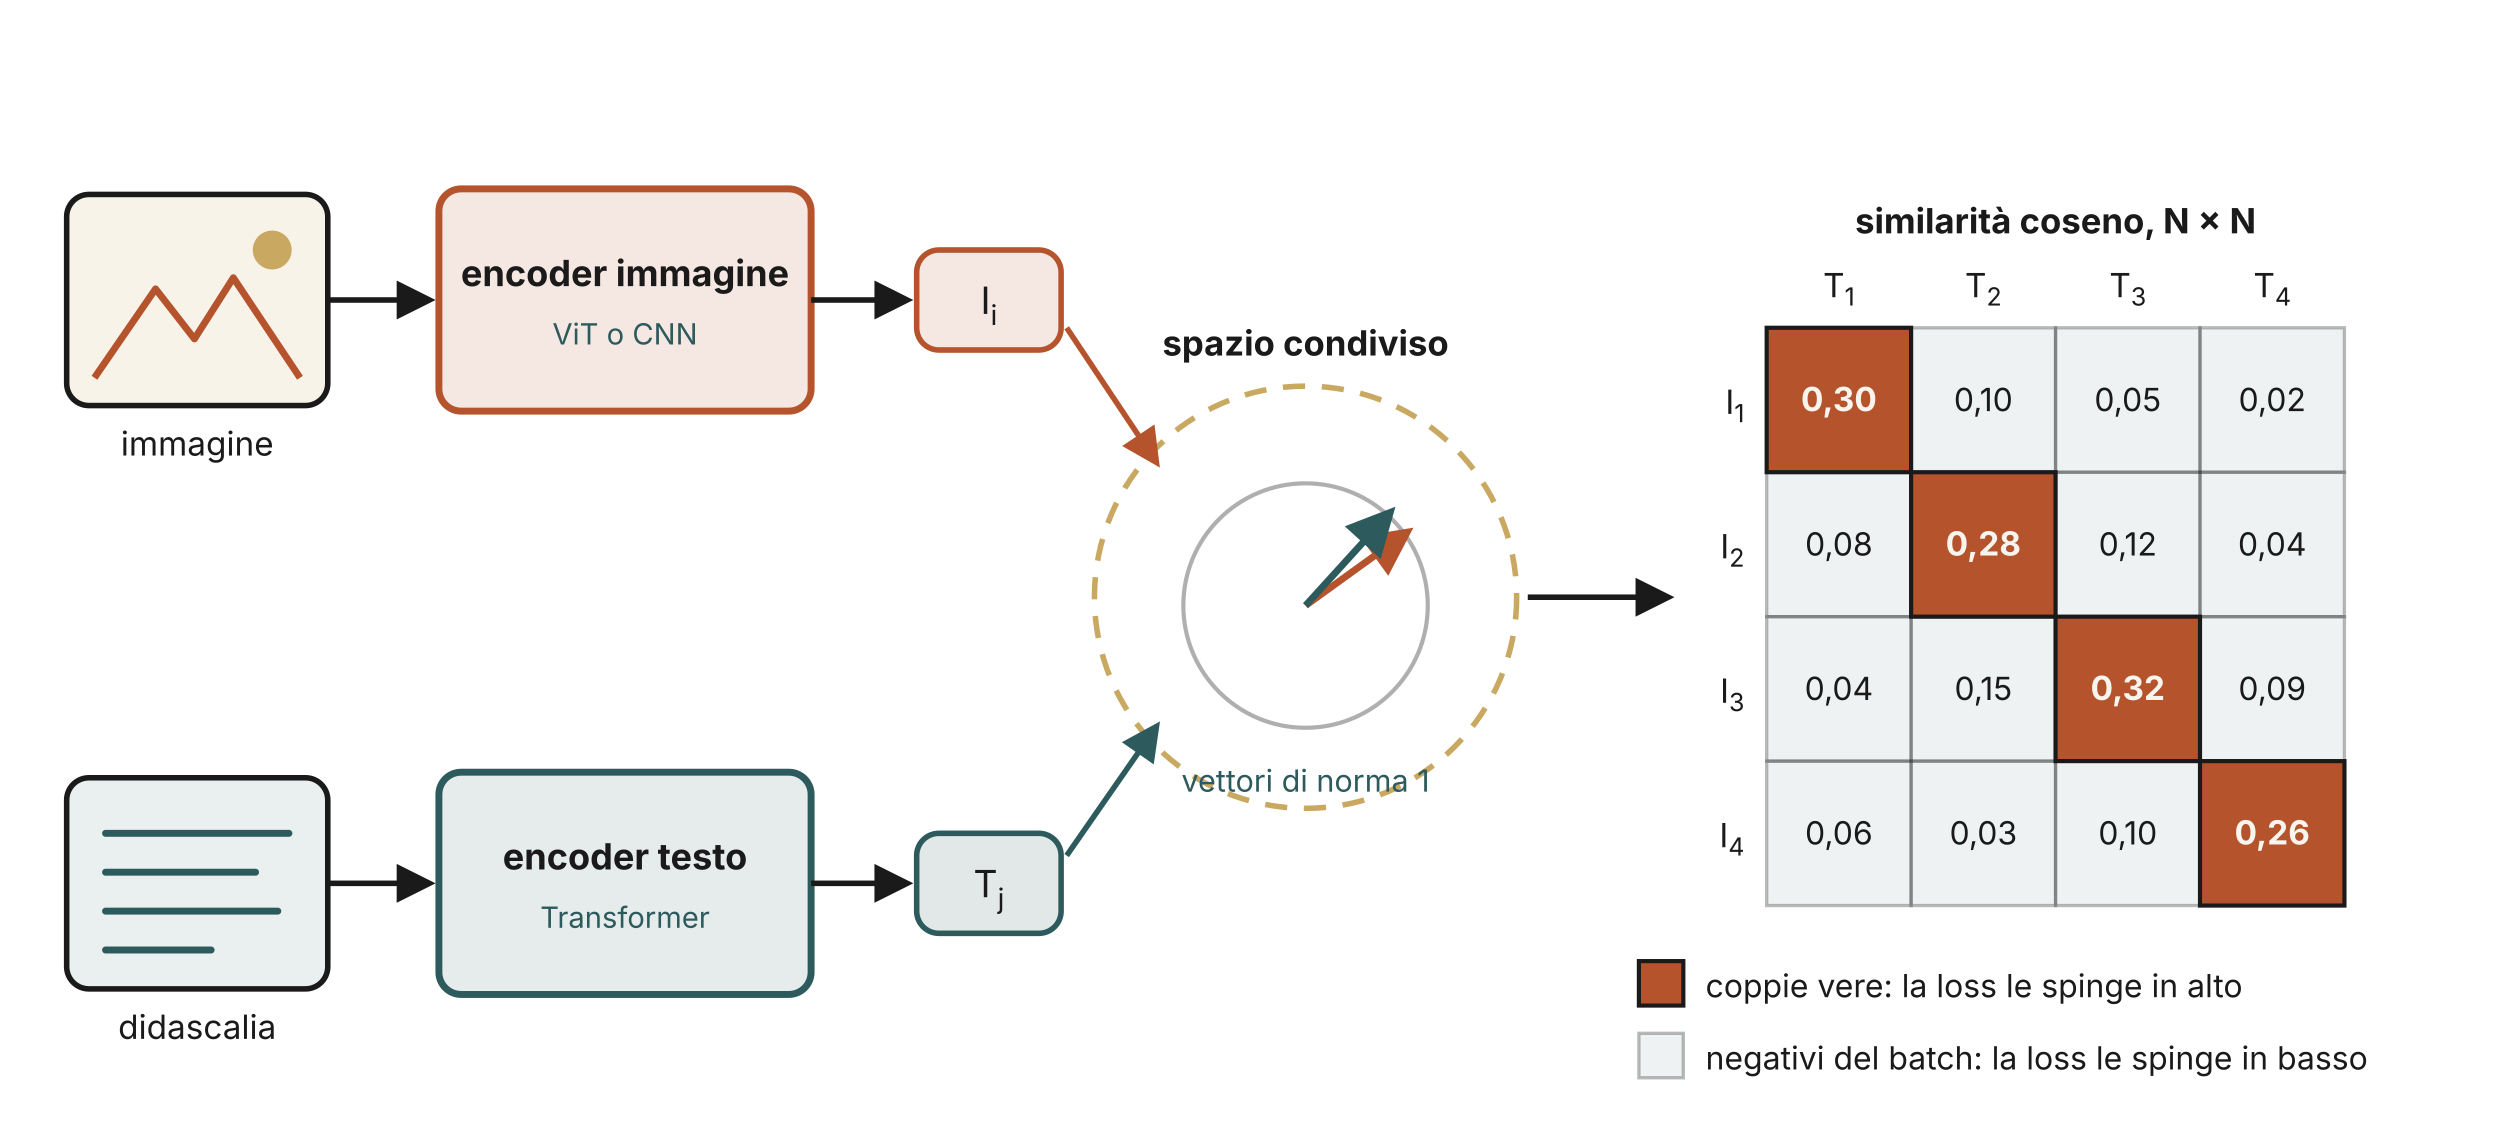
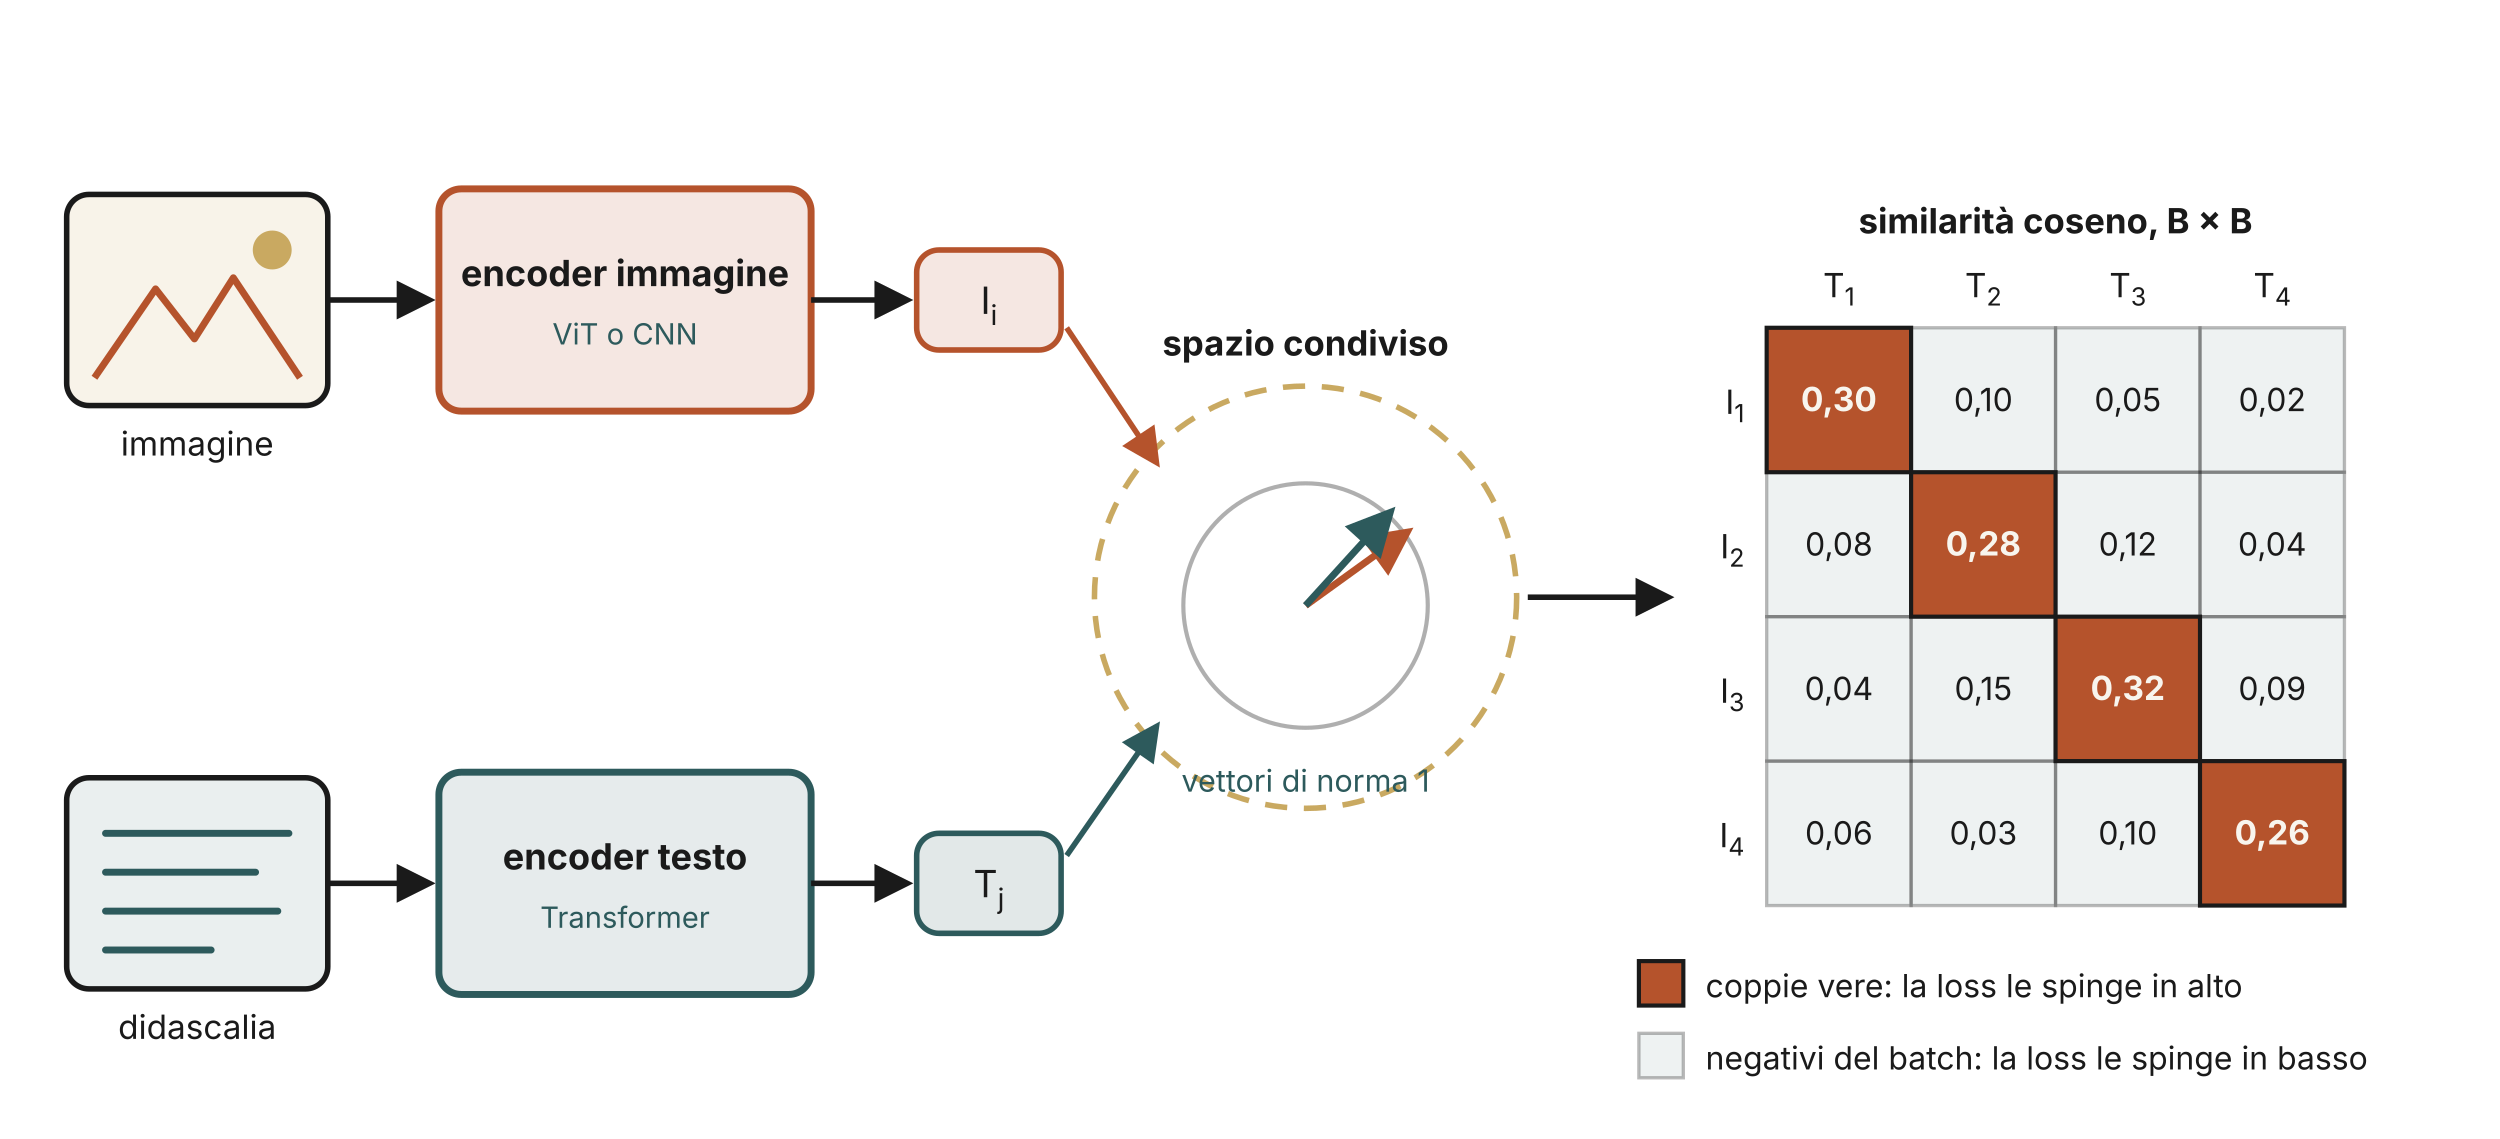
<svg xmlns="http://www.w3.org/2000/svg" viewBox="0 0 900 410" role="img" aria-label="A sinistra due torri: un'immagine entra nell'encoder immagine e una didascalia entra nell'encoder testo; ciascuno produce un vettore normalizzato. Le due frecce convergono in uno spazio condiviso, disegnato come una sfera unitaria su cui i due vettori sono vicini. A destra una matrice quattro per quattro di similarita coseno fra le quattro immagini e le quattro didascalie del batch: le celle della diagonale, che sono le coppie vere, sono piene di terracotta e portano i valori piu alti; tutte le altre celle, i negativi, sono chiare e portano valori bassi.">
  <defs>
    <marker id="fr-vlm" viewBox="0 0 10 10" refX="8" refY="5" markerWidth="7" markerHeight="7" orient="auto-start-reverse">
      <path d="M0,0 L10,5 L0,10 z" fill="#1A1A1A" />
    </marker>
    <marker id="fr-vlm-t" viewBox="0 0 10 10" refX="8" refY="5" markerWidth="7" markerHeight="7" orient="auto-start-reverse">
      <path d="M0,0 L10,5 L0,10 z" fill="#B5532C" />
    </marker>
    <marker id="fr-vlm-v" viewBox="0 0 10 10" refX="8" refY="5" markerWidth="7" markerHeight="7" orient="auto-start-reverse">
      <path d="M0,0 L10,5 L0,10 z" fill="#2D5A5C" />
    </marker>
  </defs>
  <rect x="24" y="70" width="94" height="76" rx="8" fill="#C9A961" fill-opacity="0.14" stroke="#1A1A1A" stroke-width="2" />
  <circle cx="98" cy="90" r="7" fill="#C9A961" />
  <polyline points="34,136 56,104 70,122 84,100 108,136" fill="none" stroke="#B5532C" stroke-width="2.5" stroke-linejoin="round" />
  <text x="71" y="164" text-anchor="middle" font-family="Inter, sans-serif" font-size="12" fill="#1A1A1A">immagine</text>
  <line x1="118" y1="108" x2="154" y2="108" stroke="#1A1A1A" stroke-width="2" marker-end="url(#fr-vlm)" />
  <rect x="158" y="68" width="134" height="80" rx="8" fill="#B5532C" fill-opacity="0.14" stroke="#B5532C" stroke-width="2.5" />
  <text x="225" y="103" text-anchor="middle" font-family="Inter, sans-serif" font-size="13" font-weight="700" fill="#1A1A1A">encoder immagine</text>
  <text x="225" y="124" text-anchor="middle" font-family="Inter, sans-serif" font-size="10.5" fill="#2D5A5C">ViT o CNN</text>
  <line x1="292" y1="108" x2="326" y2="108" stroke="#1A1A1A" stroke-width="2" marker-end="url(#fr-vlm)" />
  <rect x="330" y="90" width="52" height="36" rx="8" fill="#B5532C" fill-opacity="0.14" stroke="#B5532C" stroke-width="2" />
  <text x="356" y="113" text-anchor="middle" font-family="Inter, sans-serif" font-size="13.5" fill="#1A1A1A">I<tspan dy="4" font-size="10">i</tspan>
  </text>
  <rect x="24" y="280" width="94" height="76" rx="8" fill="#2D5A5C" fill-opacity="0.10" stroke="#1A1A1A" stroke-width="2" />
  <g stroke="#2D5A5C" stroke-width="2.5" stroke-linecap="round">
    <line x1="38" y1="300" x2="104" y2="300" />
    <line x1="38" y1="314" x2="92" y2="314" />
    <line x1="38" y1="328" x2="100" y2="328" />
    <line x1="38" y1="342" x2="76" y2="342" />
  </g>
  <text x="71" y="374" text-anchor="middle" font-family="Inter, sans-serif" font-size="12" fill="#1A1A1A">didascalia</text>
  <line x1="118" y1="318" x2="154" y2="318" stroke="#1A1A1A" stroke-width="2" marker-end="url(#fr-vlm)" />
  <rect x="158" y="278" width="134" height="80" rx="8" fill="#2D5A5C" fill-opacity="0.12" stroke="#2D5A5C" stroke-width="2.5" />
  <text x="225" y="313" text-anchor="middle" font-family="Inter, sans-serif" font-size="13" font-weight="700" fill="#1A1A1A">encoder testo</text>
  <text x="225" y="334" text-anchor="middle" font-family="Inter, sans-serif" font-size="10.5" fill="#2D5A5C">Transformer</text>
  <line x1="292" y1="318" x2="326" y2="318" stroke="#1A1A1A" stroke-width="2" marker-end="url(#fr-vlm)" />
  <rect x="330" y="300" width="52" height="36" rx="8" fill="#2D5A5C" fill-opacity="0.14" stroke="#2D5A5C" stroke-width="2" />
  <text x="356" y="323" text-anchor="middle" font-family="Inter, sans-serif" font-size="13.5" fill="#1A1A1A">T<tspan dy="4" font-size="10">j</tspan>
  </text>
  <text x="470" y="128" text-anchor="middle" font-family="Inter, sans-serif" font-size="12.5" font-weight="700" fill="#1A1A1A">spazio condiviso</text>
  <circle cx="470" cy="215" r="76" fill="none" stroke="#C9A961" stroke-width="2" stroke-dasharray="8 6" />
  <line x1="384" y1="118" x2="416" y2="166" stroke="#B5532C" stroke-width="2" marker-end="url(#fr-vlm-t)" />
  <line x1="384" y1="308" x2="416" y2="262" stroke="#2D5A5C" stroke-width="2" marker-end="url(#fr-vlm-v)" />
  <circle cx="470" cy="218" r="44" fill="none" stroke="#1A1A1A" stroke-width="1.5" stroke-opacity="0.35" />
  <line x1="470" y1="218" x2="506" y2="192" stroke="#B5532C" stroke-width="2.5" marker-end="url(#fr-vlm-t)" />
  <line x1="470" y1="218" x2="500" y2="185" stroke="#2D5A5C" stroke-width="2.5" marker-end="url(#fr-vlm-v)" />
  <text x="470" y="285" text-anchor="middle" font-family="Inter, sans-serif" font-size="11" fill="#2D5A5C">vettori di norma 1</text>
  <line x1="550" y1="215" x2="600" y2="215" stroke="#1A1A1A" stroke-width="2" marker-end="url(#fr-vlm)" />
-   <text x="740" y="84" text-anchor="middle" font-family="Inter, sans-serif" font-size="12.5" font-weight="700" fill="#1A1A1A">similarità coseno, N × N</text>
+   <text x="740" y="84" text-anchor="middle" font-family="Inter, sans-serif" font-size="12.5" font-weight="700" fill="#1A1A1A">similarità coseno, B × B</text>
  <g font-family="Inter, sans-serif" font-size="12" fill="#1A1A1A" text-anchor="middle">
    <text x="662" y="107">T<tspan dy="3" font-size="9">1</tspan>
    </text>
    <text x="714" y="107">T<tspan dy="3" font-size="9">2</tspan>
    </text>
    <text x="766" y="107">T<tspan dy="3" font-size="9">3</tspan>
    </text>
    <text x="818" y="107">T<tspan dy="3" font-size="9">4</tspan>
    </text>
  </g>
  <g font-family="Inter, sans-serif" font-size="12" fill="#1A1A1A" text-anchor="end">
    <text x="628" y="149">I<tspan dy="3" font-size="9">1</tspan>
    </text>
    <text x="628" y="201">I<tspan dy="3" font-size="9">2</tspan>
    </text>
    <text x="628" y="253">I<tspan dy="3" font-size="9">3</tspan>
    </text>
    <text x="628" y="305">I<tspan dy="3" font-size="9">4</tspan>
    </text>
  </g>
  <g fill="#2D5A5C" fill-opacity="0.08" stroke="#1A1A1A" stroke-width="1.2" stroke-opacity="0.3">
    <rect x="688" y="118" width="52" height="52" />
    <rect x="740" y="118" width="52" height="52" />
    <rect x="792" y="118" width="52" height="52" />
    <rect x="636" y="170" width="52" height="52" />
    <rect x="740" y="170" width="52" height="52" />
    <rect x="792" y="170" width="52" height="52" />
    <rect x="636" y="222" width="52" height="52" />
    <rect x="688" y="222" width="52" height="52" />
    <rect x="792" y="222" width="52" height="52" />
    <rect x="636" y="274" width="52" height="52" />
    <rect x="688" y="274" width="52" height="52" />
    <rect x="740" y="274" width="52" height="52" />
  </g>
  <g fill="#B5532C" stroke="#1A1A1A" stroke-width="1.5">
    <rect x="636" y="118" width="52" height="52" />
    <rect x="688" y="170" width="52" height="52" />
    <rect x="740" y="222" width="52" height="52" />
    <rect x="792" y="274" width="52" height="52" />
  </g>
  <g font-family="Inter, sans-serif" font-size="11.5" fill="#1A1A1A" text-anchor="middle">
    <text x="714" y="148">0,10</text>
    <text x="766" y="148">0,05</text>
    <text x="818" y="148">0,02</text>
    <text x="662" y="200">0,08</text>
    <text x="766" y="200">0,12</text>
    <text x="818" y="200">0,04</text>
    <text x="662" y="252">0,04</text>
    <text x="714" y="252">0,15</text>
    <text x="818" y="252">0,09</text>
    <text x="662" y="304">0,06</text>
    <text x="714" y="304">0,03</text>
    <text x="766" y="304">0,10</text>
  </g>
  <g font-family="Inter, sans-serif" font-size="12" font-weight="700" fill="#F8F5EE" text-anchor="middle">
    <text x="662" y="148">0,30</text>
    <text x="714" y="200">0,28</text>
    <text x="766" y="252">0,32</text>
    <text x="818" y="304">0,26</text>
  </g>
  <rect x="590" y="346" width="16" height="16" fill="#B5532C" stroke="#1A1A1A" stroke-width="1.5" />
  <text x="614" y="359" font-family="Inter, sans-serif" font-size="11.5" fill="#1A1A1A">coppie vere: la loss le spinge in alto</text>
  <rect x="590" y="372" width="16" height="16" fill="#2D5A5C" fill-opacity="0.08" stroke="#1A1A1A" stroke-width="1.2" stroke-opacity="0.3" />
  <text x="614" y="385" font-family="Inter, sans-serif" font-size="11.5" fill="#1A1A1A">negativi del batch: la loss le spinge in basso</text>
</svg>
